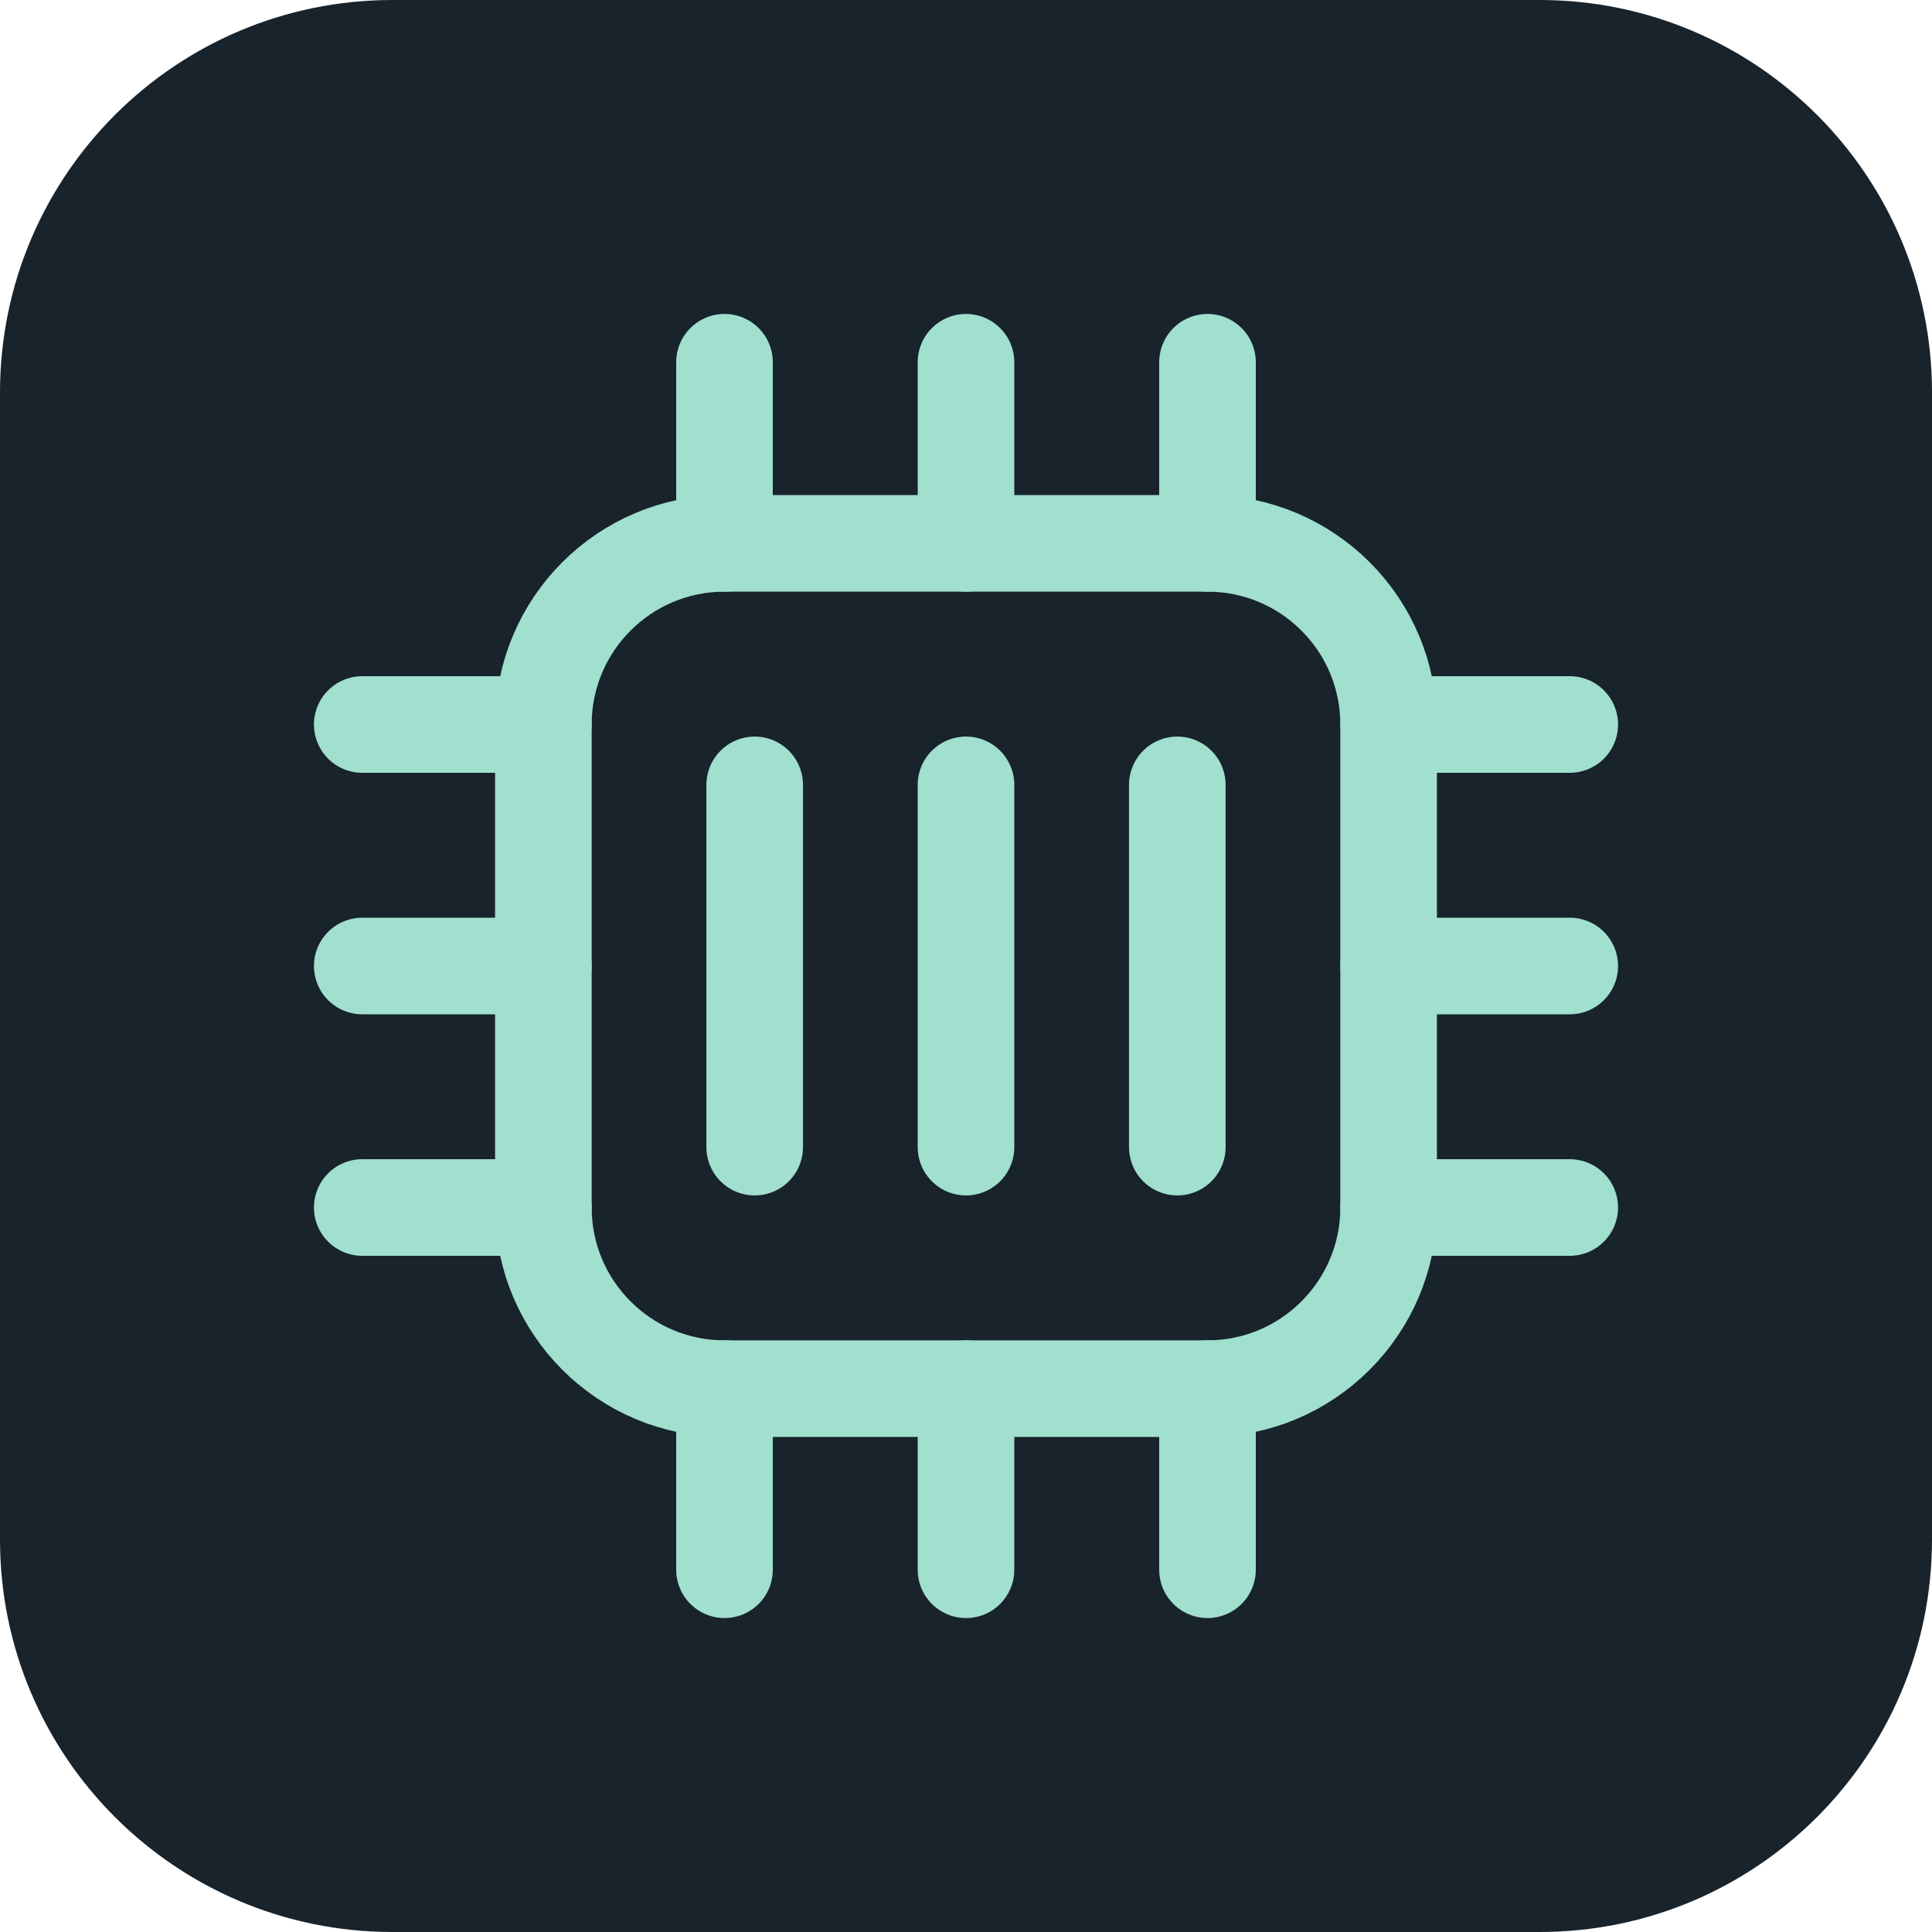
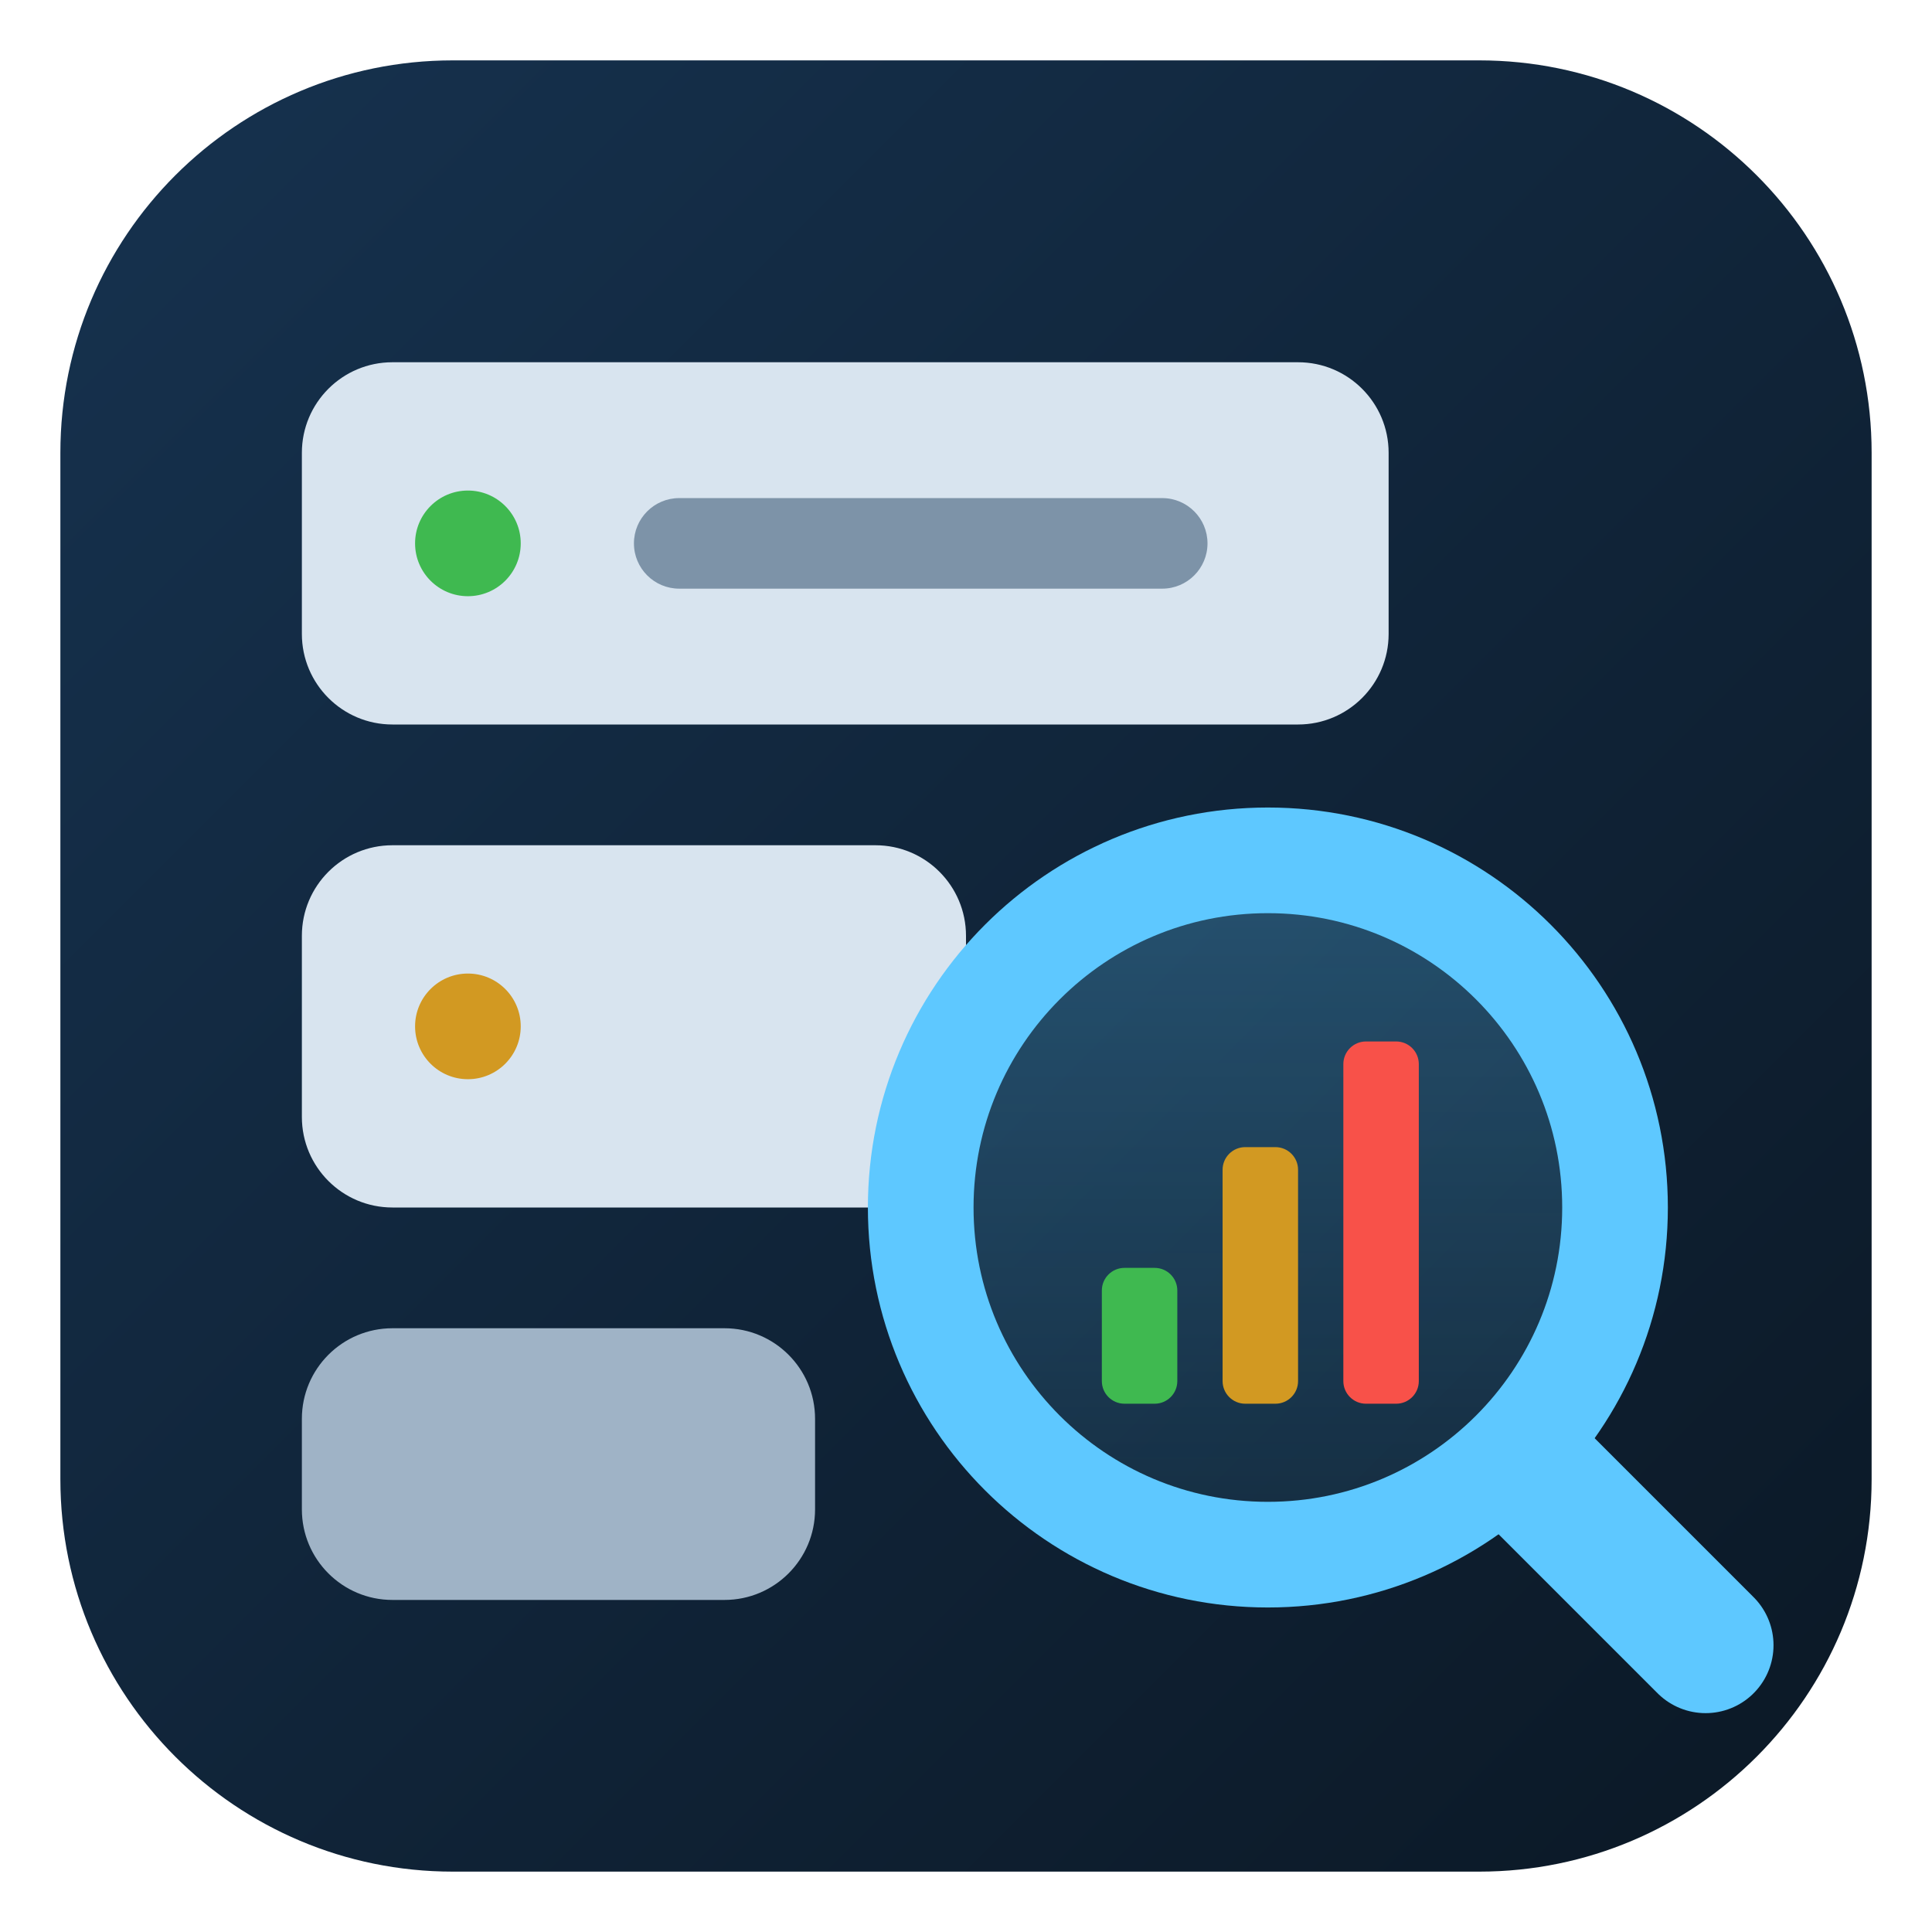
- <svg xmlns="http://www.w3.org/2000/svg" width="512" height="512" viewBox="0 0 512 512">
-   <rect width="512" height="512" rx="104" fill="#18232c" />
-   <rect x="144" y="144" width="224" height="224" rx="48" fill="none" stroke="#a1dfce" stroke-width="25.6" />
-   <path d="M192 96v48m64-48v48m64-48v48M192 368v48m64-48v48m64-48v48M96 192h48m-48 64h48m-48 64h48M368 192h48m-48 64h48m-48 64h48M200 208v96m56-96v96m56-96v96" fill="none" stroke="#a1dfce" stroke-width="25.6" stroke-linecap="round" />
+ <svg xmlns="http://www.w3.org/2000/svg" width="128" height="128" viewBox="0 0 128 128">
+   <defs>
+     <linearGradient id="bg" x1="0" y1="0" x2="1" y2="1">
+       <stop offset="0" stop-color="#16324f" />
+       <stop offset="1" stop-color="#0b1825" />
+     </linearGradient>
+     <linearGradient id="lens" x1="0" y1="0" x2="0" y2="1">
+       <stop offset="0" stop-color="#5ec8ff" stop-opacity=".28" />
+       <stop offset="1" stop-color="#5ec8ff" stop-opacity=".08" />
+     </linearGradient>
+   </defs>
+   <rect x="4" y="4" width="120" height="120" rx="26" fill="url(#bg)" />
+   <rect x="20" y="24" width="72" height="24" rx="6" fill="#d8e4ef" />
+   <rect x="20" y="56" width="44" height="24" rx="6" fill="#d8e4ef" />
+   <rect x="20" y="88" width="34" height="18" rx="6" fill="#9fb3c6" />
+   <circle cx="31" cy="36" r="3.5" fill="#3fb950" />
+   <circle cx="31" cy="68" r="3.5" fill="#d29922" />
+   <rect x="42" y="33" width="38" height="6" rx="3" fill="#7d93a8" />
+   <circle cx="84" cy="80" r="23" fill="url(#lens)" stroke="#5ec8ff" stroke-width="7" />
+   <rect x="73" y="84" width="5" height="9" rx="1.5" fill="#3fb950" />
+   <rect x="81" y="76" width="5" height="17" rx="1.5" fill="#d29922" />
+   <rect x="89" y="69" width="5" height="24" rx="1.5" fill="#f85149" />
+   <line x1="101" y1="97" x2="113" y2="109" stroke="#5ec8ff" stroke-width="9" stroke-linecap="round" />
</svg>
